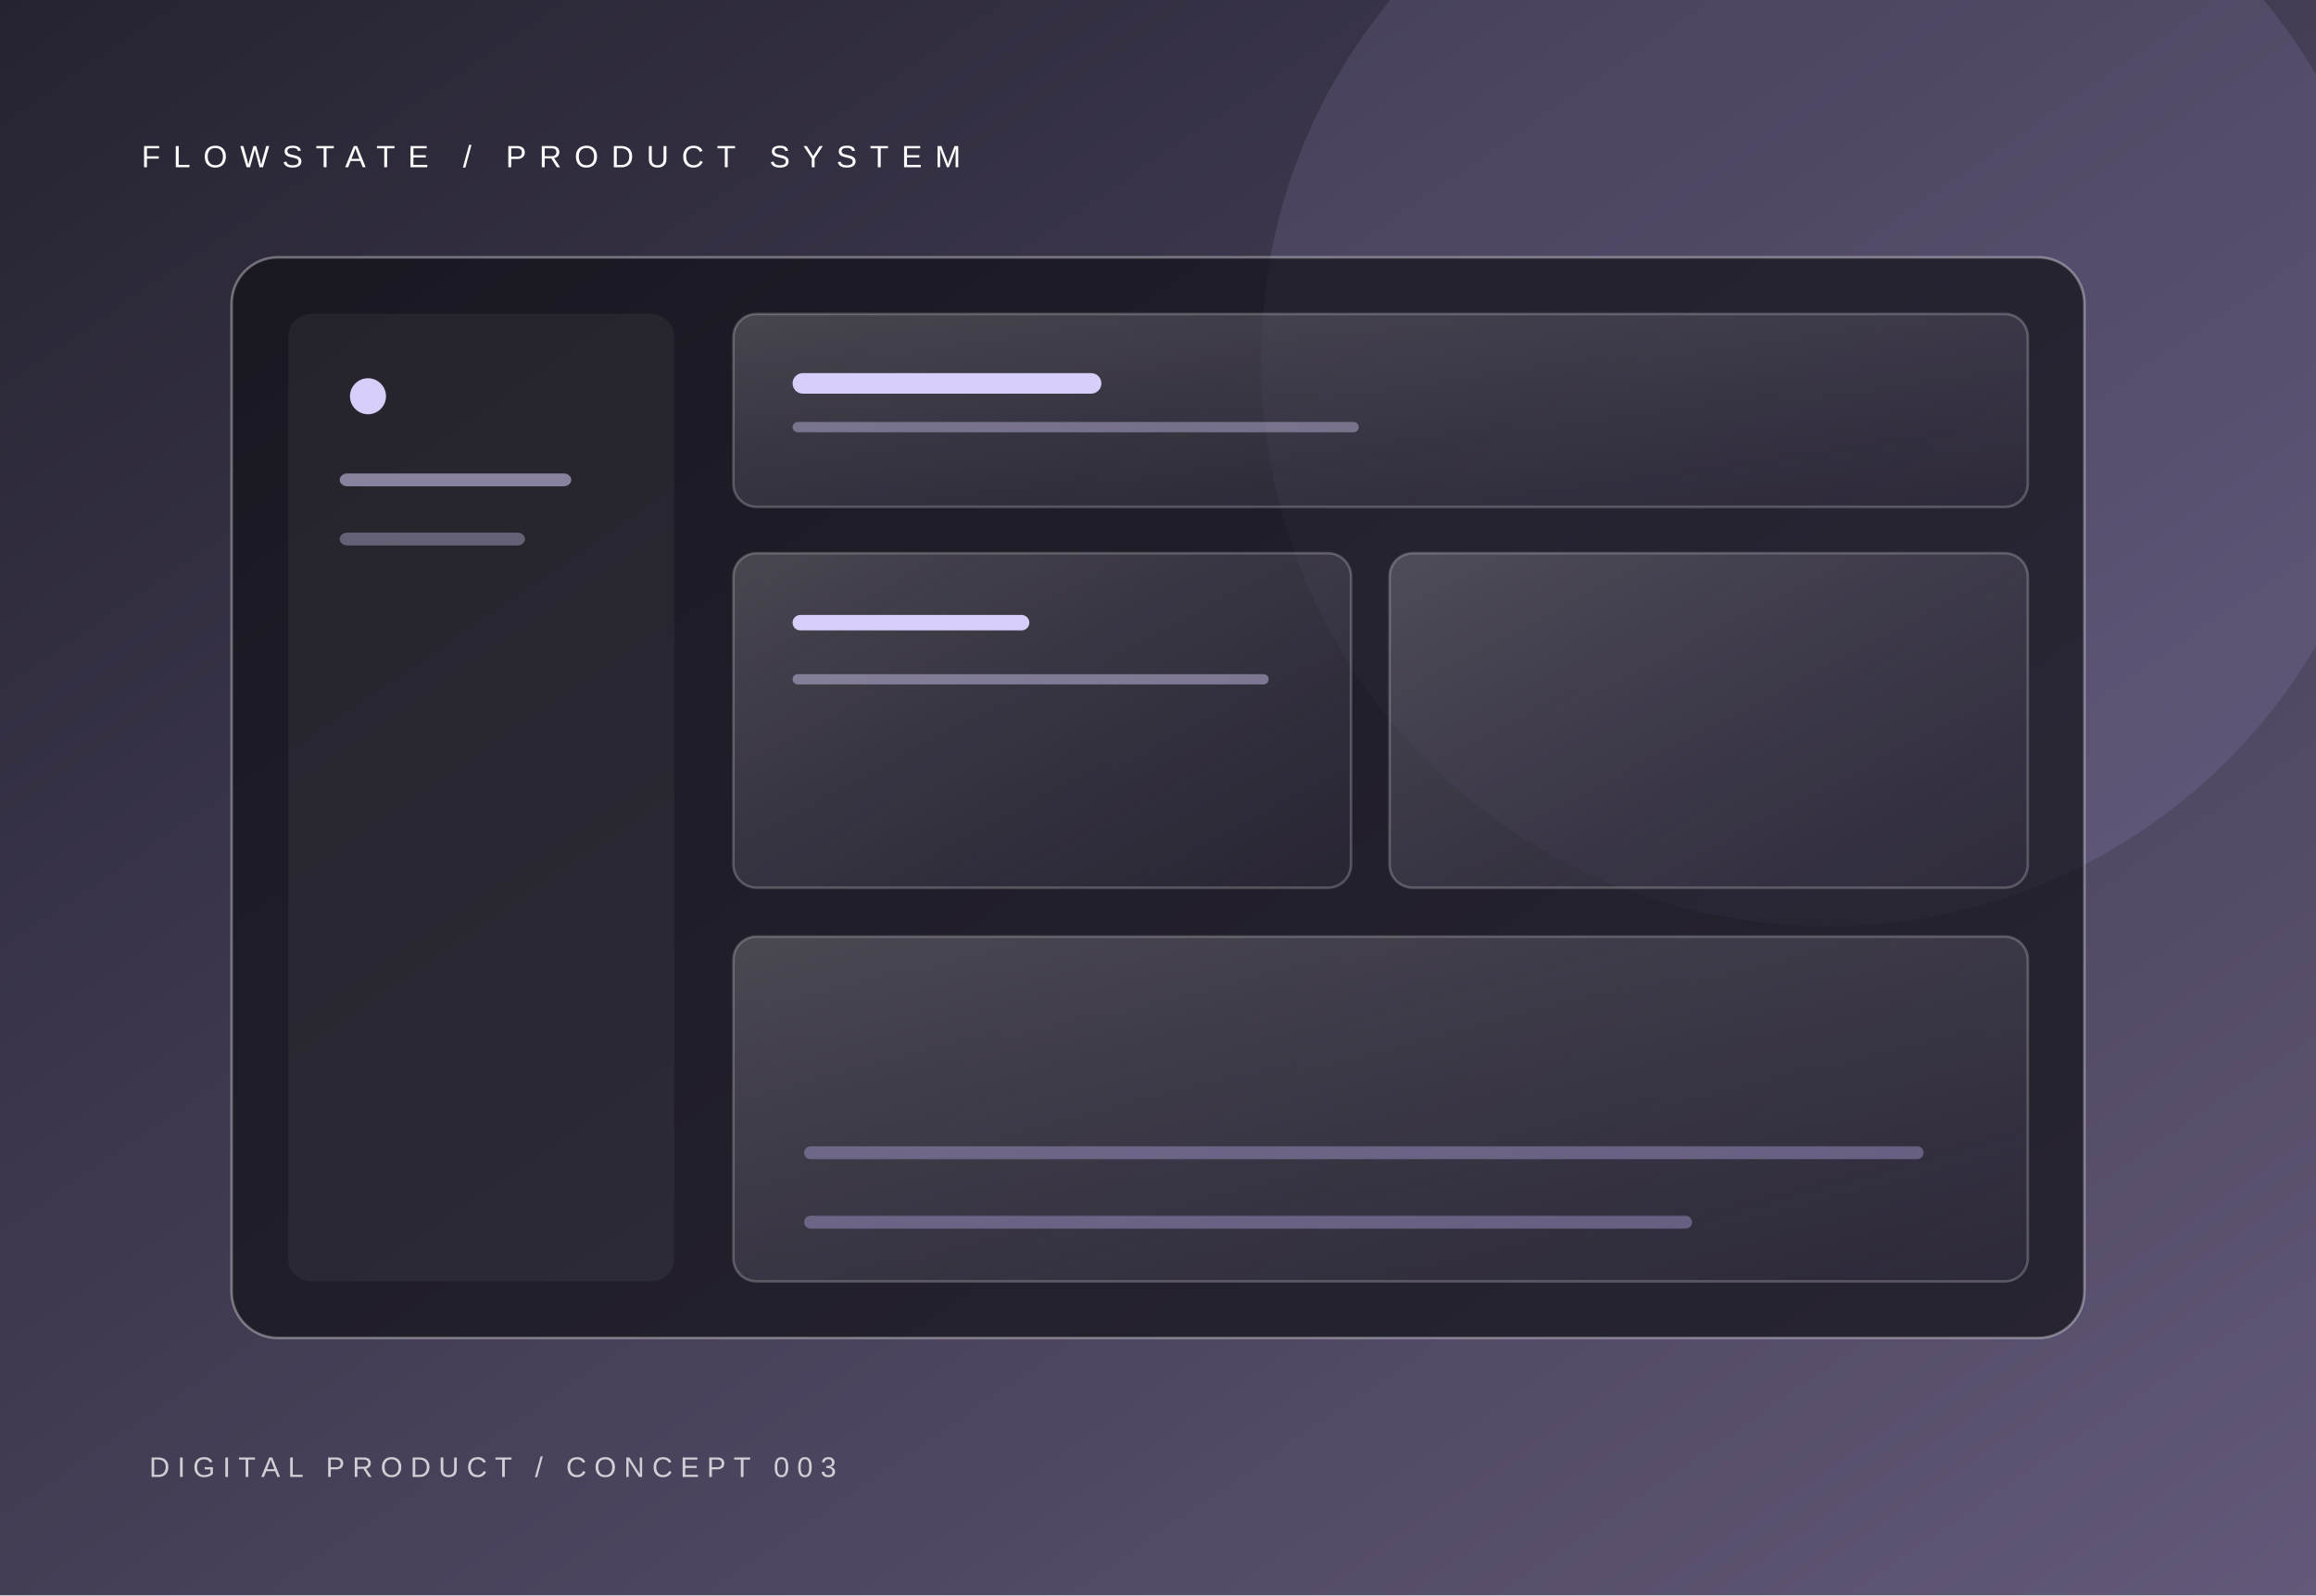
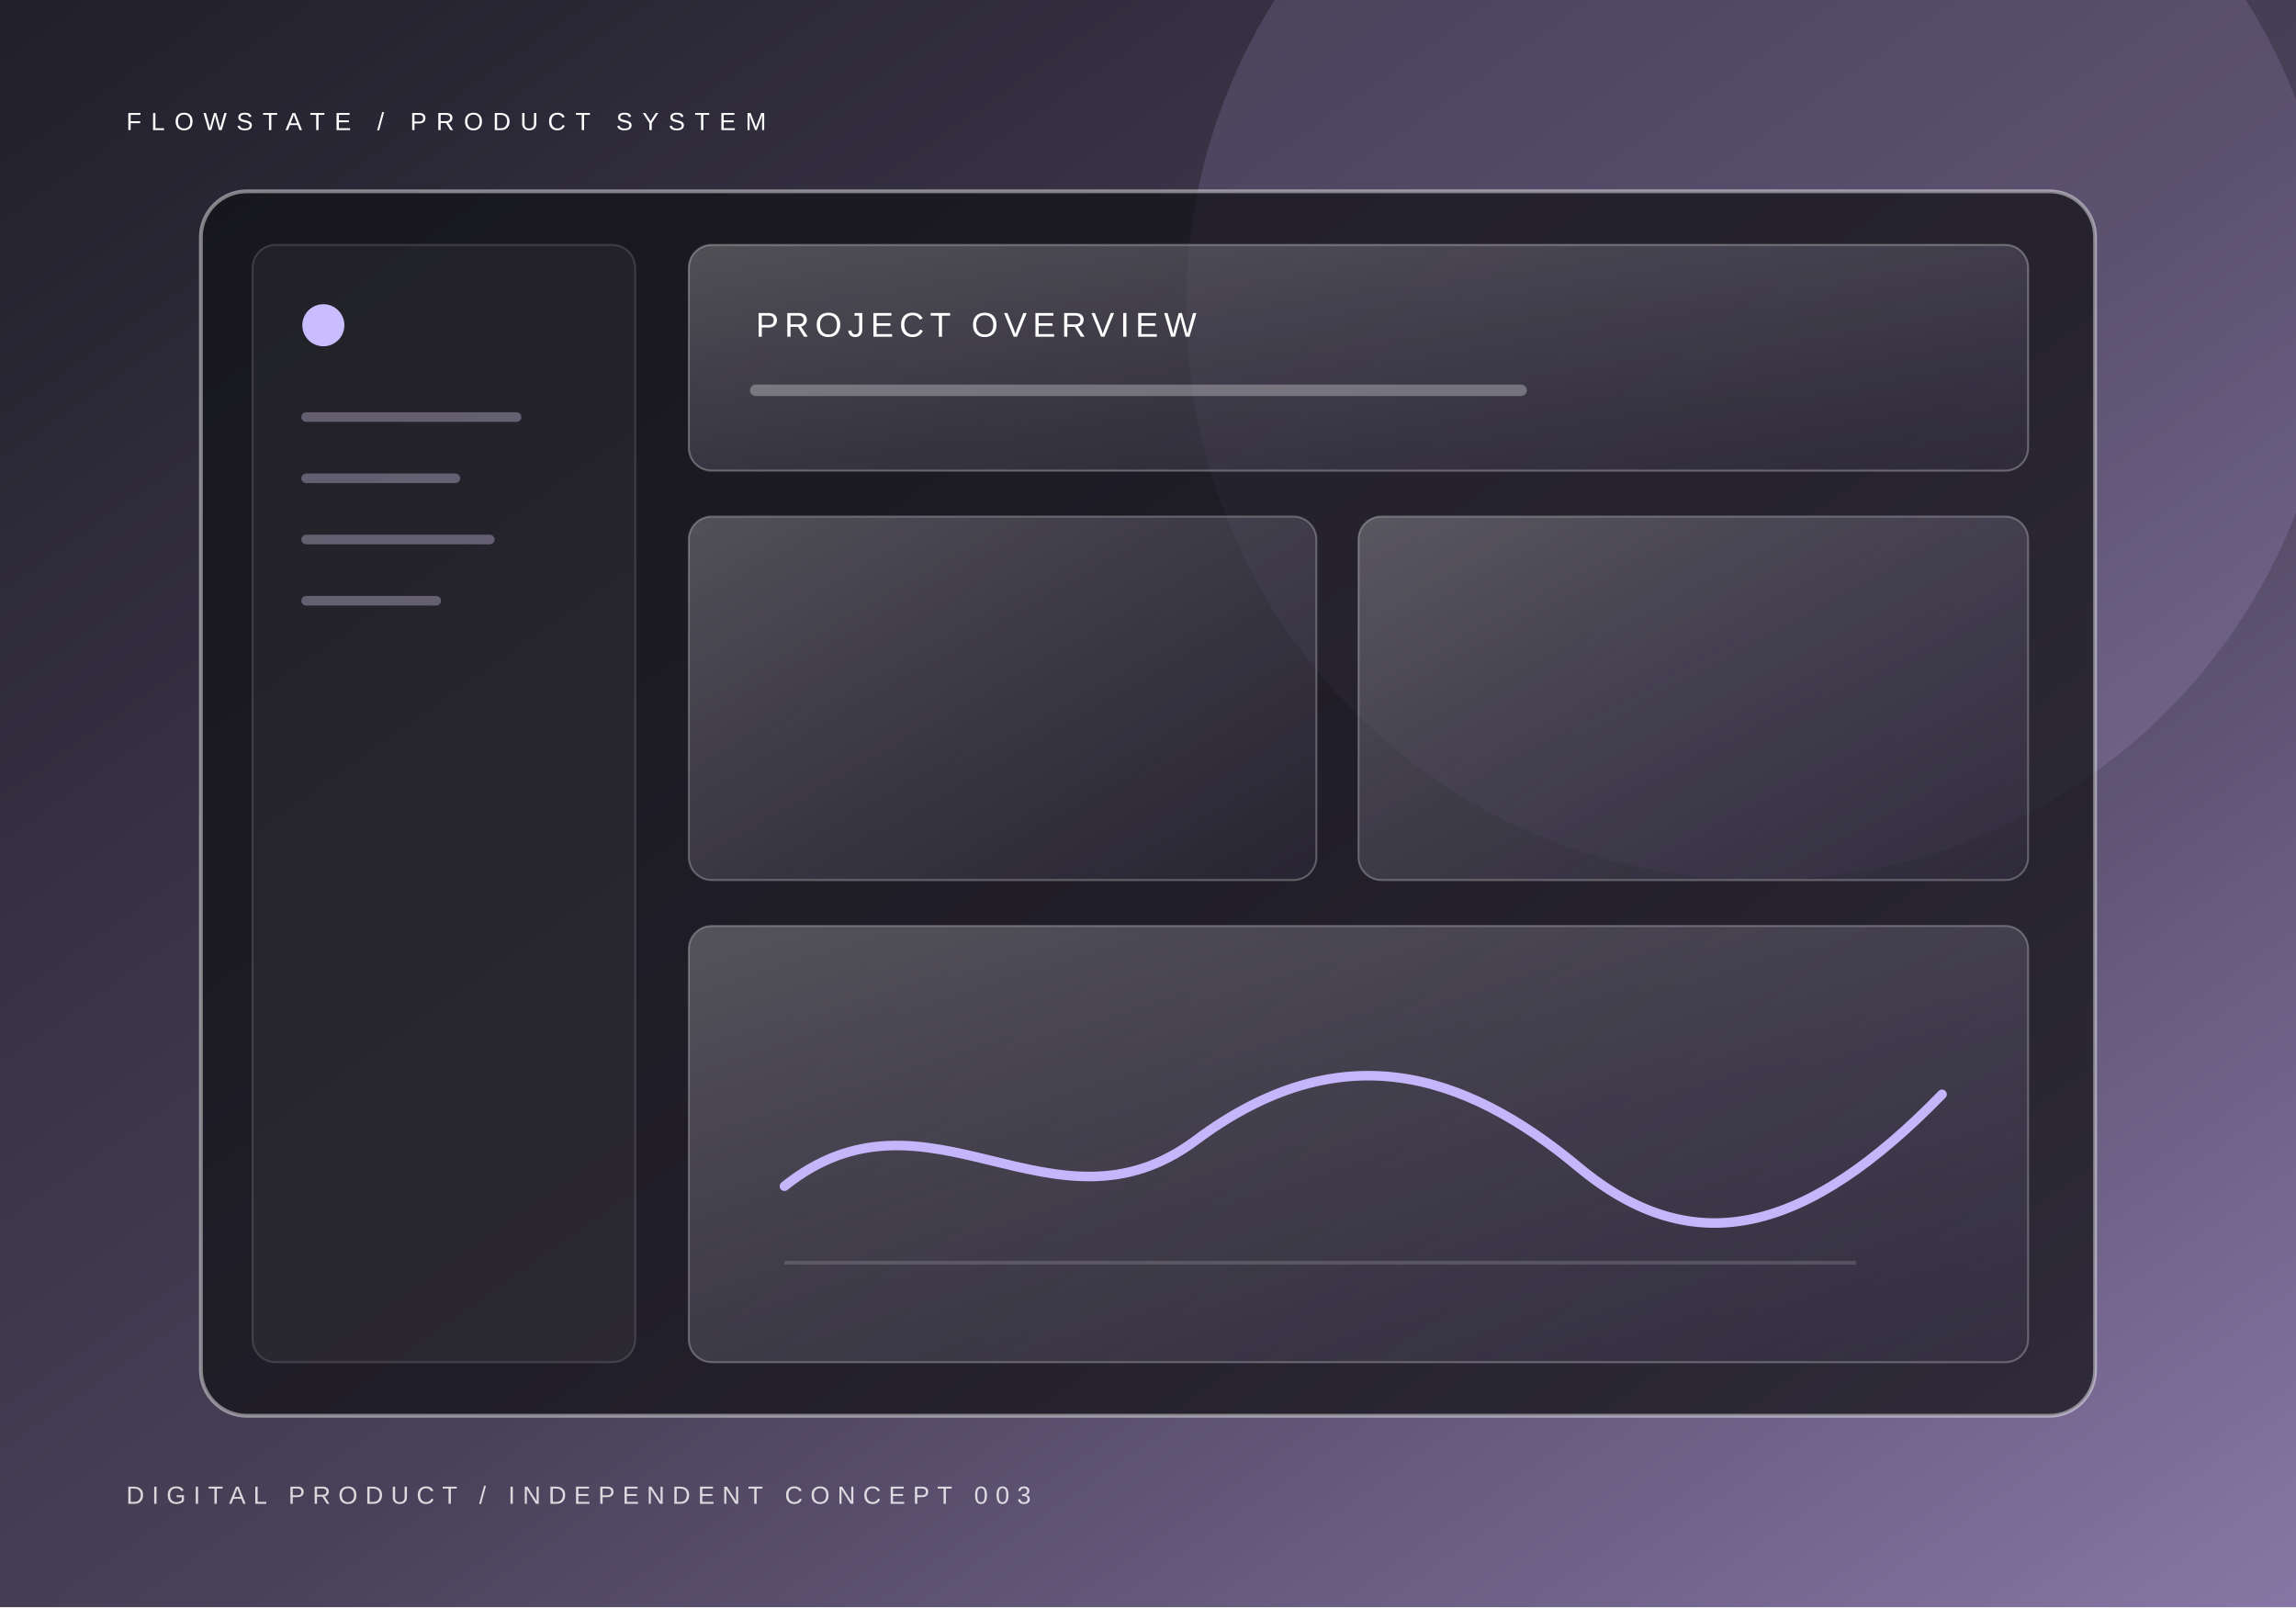
- <svg xmlns="http://www.w3.org/2000/svg" viewBox="0 0 900 620">
+ <svg xmlns="http://www.w3.org/2000/svg" viewBox="0 0 1200 840">
  <defs>
-     <linearGradient id="bg" x1="0" y1="0" x2="1" y2="1">
-       <stop stop-color="#252331" />
-       <stop offset="1" stop-color="#635879" />
+     <linearGradient id="b" x1="0" y1="0" x2="1" y2="1">
+       <stop stop-color="#201f2a" />
+       <stop offset=".55" stop-color="#494159" />
+       <stop offset="1" stop-color="#8777a6" />
    </linearGradient>
-     <linearGradient id="panel" x1="0" y1="0" x2="1" y2="1">
-       <stop stop-color="#fff" stop-opacity=".19" />
-       <stop offset="1" stop-color="#c8b7f5" stop-opacity=".04" />
+     <linearGradient id="g" x1="0" y1="0" x2="1" y2="1">
+       <stop stop-color="#fff" stop-opacity=".24" />
+       <stop offset="1" stop-color="#cbbaff" stop-opacity=".045" />
    </linearGradient>
  </defs>
-   <rect width="900" height="620" fill="url(#bg)" />
-   <circle cx="710" cy="140" r="220" fill="#c4b4ff" opacity=".12" />
-   <rect x="90" y="100" width="720" height="420" rx="18" fill="#111116" fill-opacity=".68" stroke="#fff" stroke-opacity=".35" />
-   <rect x="112" y="122" width="150" height="376" rx="9" fill="#fff" fill-opacity=".05" />
-   <rect x="285" y="122" width="503" height="75" rx="9" fill="url(#panel)" stroke="#fff" stroke-opacity=".22" />
-   <rect x="285" y="215" width="240" height="130" rx="9" fill="url(#panel)" stroke="#fff" stroke-opacity=".22" />
-   <rect x="540" y="215" width="248" height="130" rx="9" fill="url(#panel)" stroke="#fff" stroke-opacity=".22" />
-   <rect x="285" y="364" width="503" height="134" rx="9" fill="url(#panel)" stroke="#fff" stroke-opacity=".22" />
-   <g fill="#d8cefa">
-     <circle cx="143" cy="154" r="7" />
-     <rect x="132" y="184" width="90" height="5" rx="3" opacity=".55" />
-     <rect x="132" y="207" width="72" height="5" rx="3" opacity=".35" />
-     <rect x="308" y="145" width="120" height="8" rx="4" />
-     <rect x="308" y="164" width="220" height="4" rx="2" opacity=".4" />
-     <rect x="308" y="239" width="92" height="6" rx="3" />
-     <rect x="308" y="262" width="185" height="4" rx="2" opacity=".45" />
-   </g>
-   <path d="M315 448h430M315 475h340" stroke="#cbbaff" stroke-opacity=".35" stroke-width="5" stroke-linecap="round" />
-   <text x="55" y="65" fill="#fff" font-family="Arial" font-size="12" letter-spacing="5">FLOWSTATE / PRODUCT SYSTEM</text>
-   <text x="58" y="574" fill="#fff" fill-opacity=".75" font-family="Arial" font-size="11" letter-spacing="3">DIGITAL PRODUCT / CONCEPT 003</text>
+   <rect width="1200" height="840" fill="url(#b)" />
+   <circle cx="920" cy="160" r="300" fill="#c6b5fa" opacity=".15" />
+   <rect x="105" y="100" width="990" height="640" rx="24" fill="#101015" fill-opacity=".7" stroke="#fff" stroke-opacity=".45" stroke-width="2" />
+   <rect x="132" y="128" width="200" height="584" rx="12" fill="#fff" fill-opacity=".045" stroke="#fff" stroke-opacity=".14" />
+   <circle cx="169" cy="170" r="11" fill="#cabdff" />
+   <path d="M160 218h110M160 250h78M160 282h96M160 314h68" stroke="#d9d0f4" stroke-opacity=".35" stroke-width="5" stroke-linecap="round" />
+   <rect x="360" y="128" width="700" height="118" rx="12" fill="url(#g)" stroke="#fff" stroke-opacity=".3" />
+   <text x="395" y="176" fill="#fff" font-family="Arial" font-size="18" letter-spacing="3">PROJECT OVERVIEW</text>
+   <path d="M395 204h400" stroke="#fff" stroke-opacity=".3" stroke-width="6" stroke-linecap="round" />
+   <rect x="360" y="270" width="328" height="190" rx="12" fill="url(#g)" stroke="#fff" stroke-opacity=".27" />
+   <rect x="710" y="270" width="350" height="190" rx="12" fill="url(#g)" stroke="#fff" stroke-opacity=".27" />
+   <rect x="360" y="484" width="700" height="228" rx="12" fill="url(#g)" stroke="#fff" stroke-opacity=".27" />
+   <path d="M410 620C485 560 550 652 625 596S765 560 825 610 944 645 1015 572" stroke="#c5b6fb" stroke-width="5" stroke-linecap="round" fill="none" />
+   <path d="M410 660h560" stroke="#fff" stroke-opacity=".15" stroke-width="2" />
+   <text x="66" y="68" fill="#fff" font-family="Arial" font-size="13" letter-spacing="5">FLOWSTATE / PRODUCT SYSTEM</text>
+   <text x="66" y="786" fill="#fff" fill-opacity=".8" font-family="Arial" font-size="13" letter-spacing="4">DIGITAL PRODUCT / INDEPENDENT CONCEPT 003</text>
</svg>
